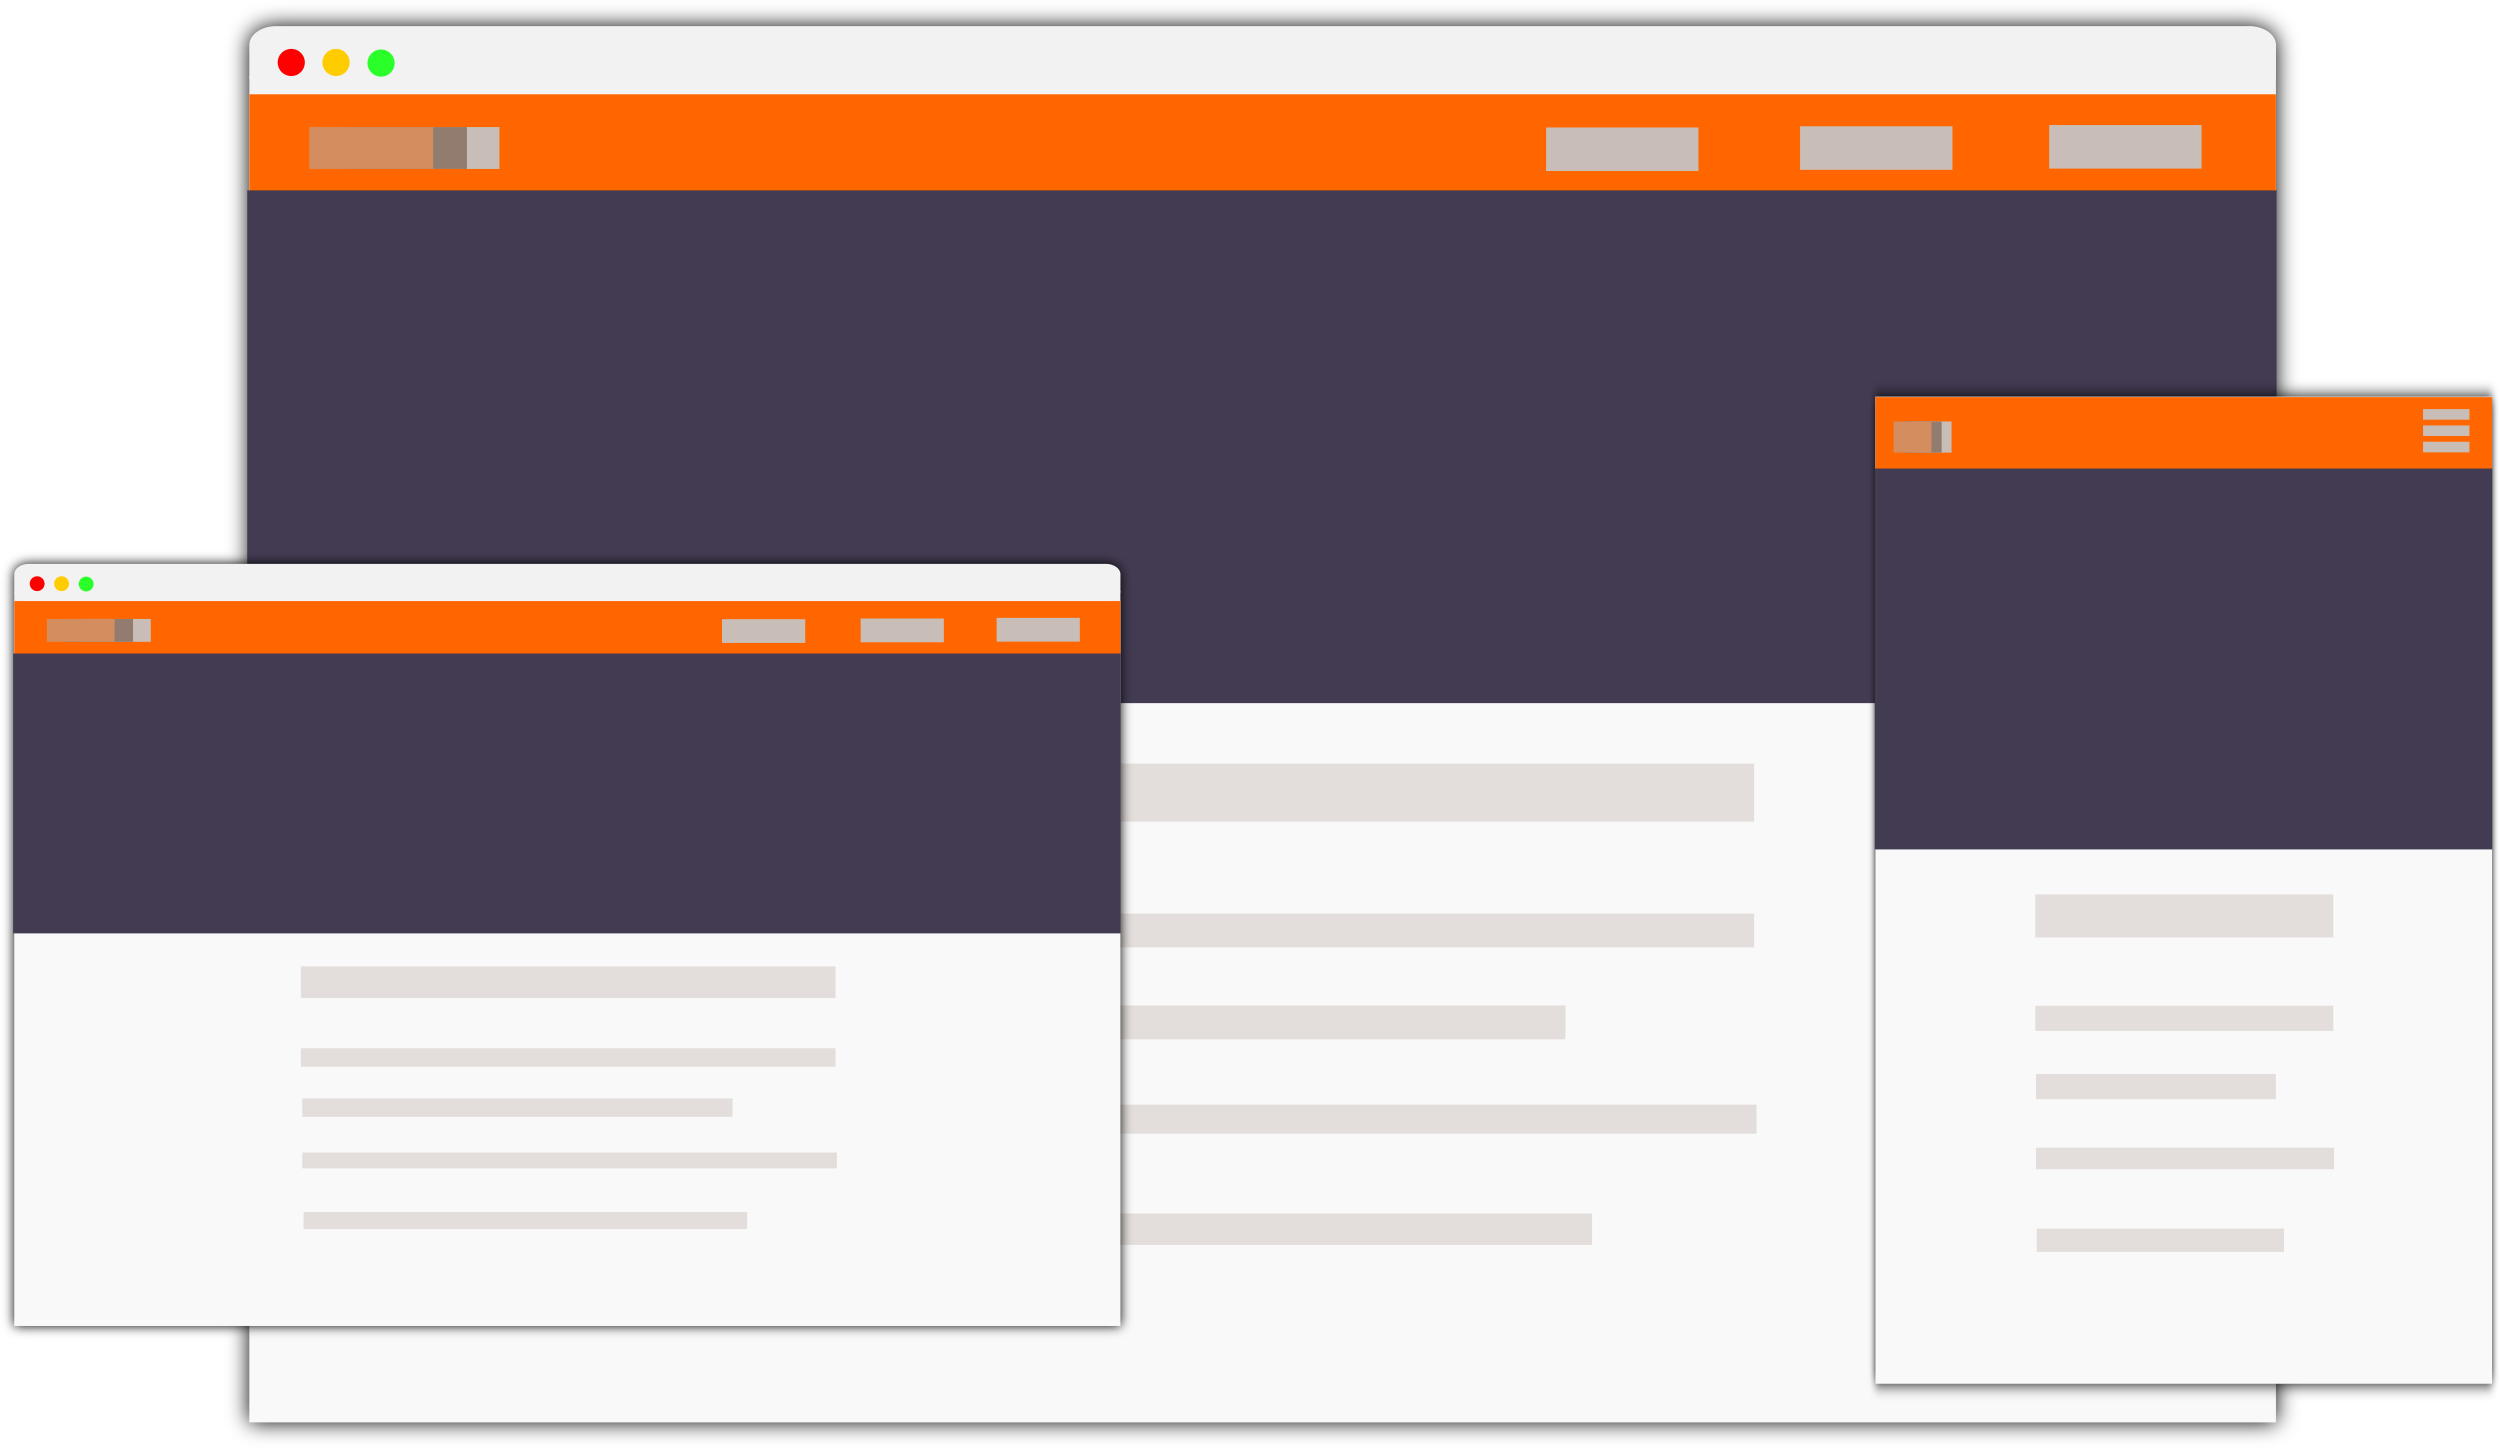
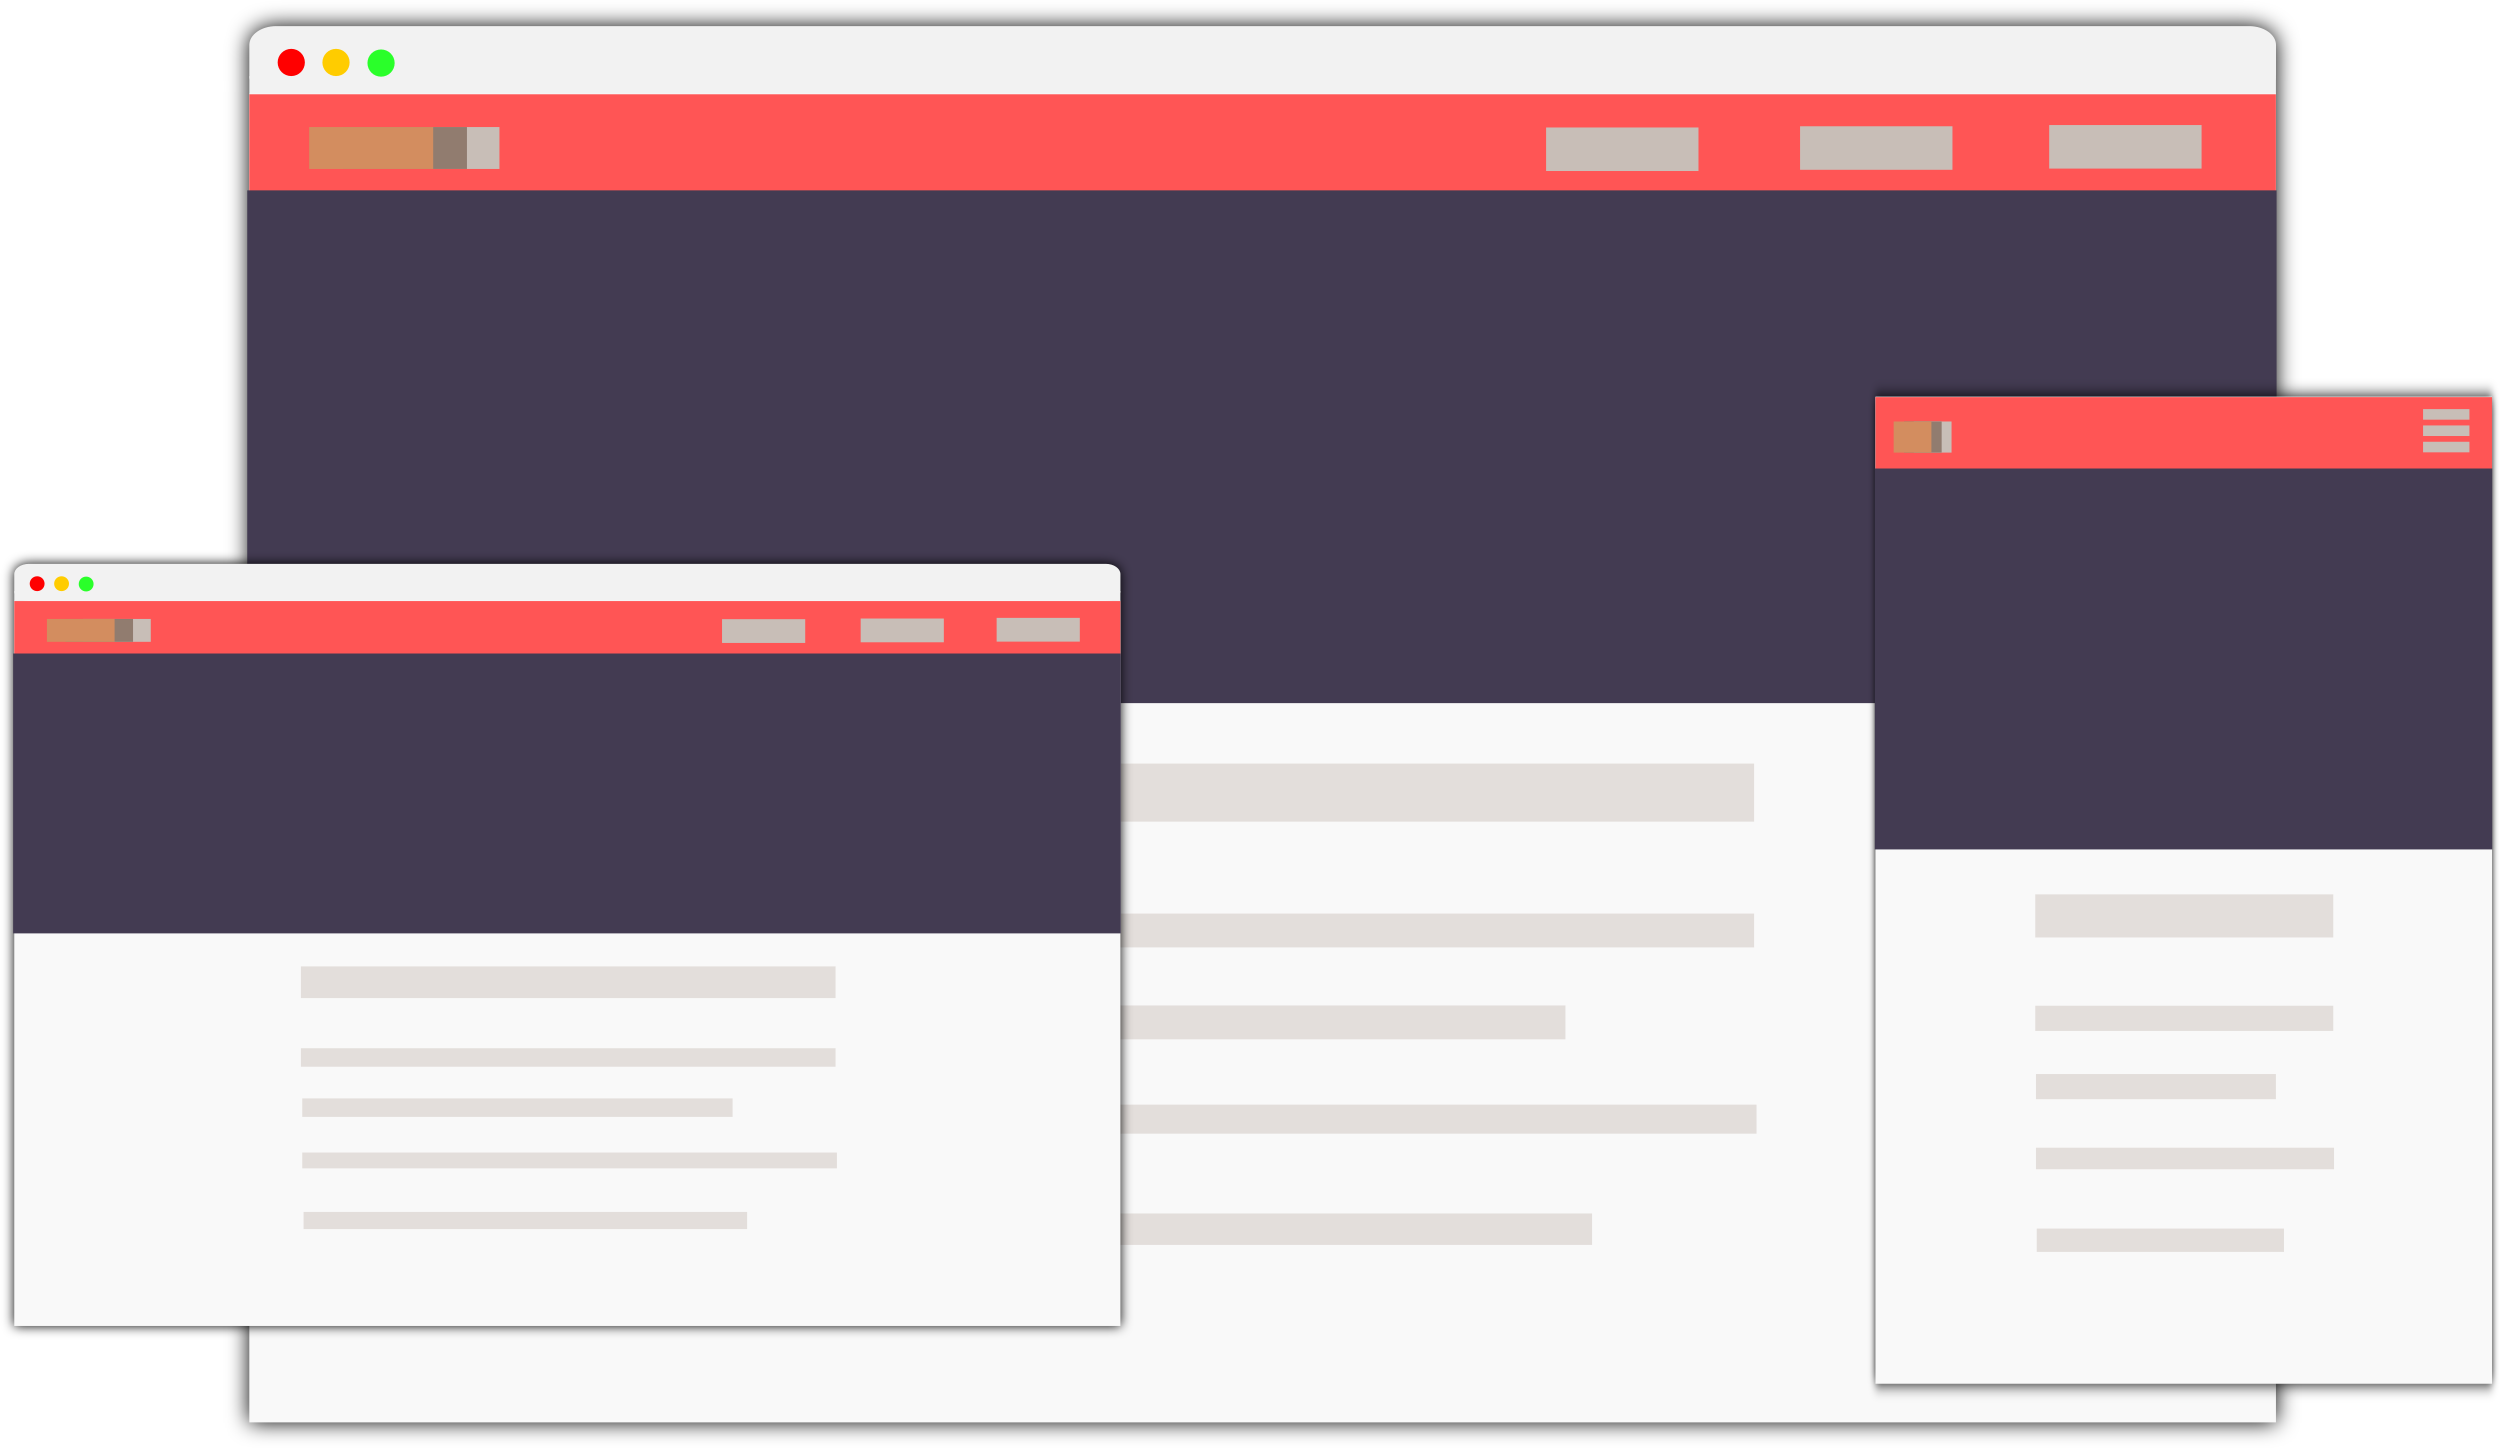
<svg xmlns="http://www.w3.org/2000/svg" width="1033.606" height="598.867" id="svg4144" version="1.1">
  <defs id="defs4146">
-     <filter id="filter4795" color-interpolation-filters="sRGB">
-       <feGaussianBlur stdDeviation="8.995" id="feGaussianBlur4797" />
-     </filter>
-     <filter id="filter4815" color-interpolation-filters="sRGB">
-       <feGaussianBlur stdDeviation="5.997" id="feGaussianBlur4817" />
-     </filter>
-     <filter id="filter4835" color-interpolation-filters="sRGB">
-       <feGaussianBlur stdDeviation="4.613" id="feGaussianBlur4837" />
-     </filter>
    <filter id="filter4923" color-interpolation-filters="sRGB">
      <feGaussianBlur stdDeviation="4.497" id="feGaussianBlur4925" />
-     </filter>
-     <filter id="filter4957" color-interpolation-filters="sRGB">
-       <feGaussianBlur stdDeviation="9.942" id="feGaussianBlur4959" />
    </filter>
  </defs>
  <g id="layer1" transform="translate(-8.644694,-363.1726)">
    <g id="g5404">
      <g transform="translate(26.87006,-8.485281)" id="g5062">
        <g id="g4979" transform="translate(7.071068,49.49747)">
          <g style="fill:#000000;filter:url(#filter4923)" id="g4271">
            <g style="fill:#000000" transform="matrix(1,0,0,0.7011837,0,99.4922)" id="g4273">
              <rect style="fill:#000000;fill-opacity:1;stroke:none" id="rect4275" width="837.922" height="40.158" x="77.782" y="332.954" ry="11.129" />
              <rect style="fill:#000000;fill-opacity:1;stroke:none" id="rect4277" width="837.877" height="10.56" x="77.795" y="362.481" ry="0" />
            </g>
            <path transform="translate(6.625,335.1427)" d="m 94.125,12.844 c 0,3.107 -2.518,5.625 -5.625,5.625 -3.107,0 -5.625,-2.518 -5.625,-5.625 0,-3.107 2.518,-5.625 5.625,-5.625 3.107,0 5.625,2.518 5.625,5.625 z" id="path4279" style="fill:#000000;fill-opacity:1;stroke:none" />
            <path style="fill:#000000;fill-opacity:1;stroke:none" id="path4281" d="m 94.125,12.844 c 0,3.107 -2.518,5.625 -5.625,5.625 -3.107,0 -5.625,-2.518 -5.625,-5.625 0,-3.107 2.518,-5.625 5.625,-5.625 3.107,0 5.625,2.518 5.625,5.625 z" transform="translate(25.125,335.1427)" />
            <path transform="translate(43.75,335.3927)" d="m 94.125,12.844 c 0,3.107 -2.518,5.625 -5.625,5.625 -3.107,0 -5.625,-2.518 -5.625,-5.625 0,-3.107 2.518,-5.625 5.625,-5.625 3.107,0 5.625,2.518 5.625,5.625 z" id="path4283" style="fill:#000000;fill-opacity:1;stroke:none" />
            <rect ry="0" y="360.871" x="77.782" height="549.363" width="837.895" id="rect4285" style="fill:#000000;fill-opacity:1;stroke:none" />
          </g>
          <g id="g4230">
            <g id="g4167" transform="matrix(1,0,0,0.7011837,0,99.4922)">
              <rect ry="11.129" y="332.954" x="77.782" height="40.158" width="837.922" id="rect4161" style="fill:#f2f2f2;fill-opacity:1;stroke:none" />
              <rect ry="0" y="362.481" x="77.795" height="10.56" width="837.877" id="rect4163" style="fill:#f2f2f2;fill-opacity:1;stroke:none" />
            </g>
            <path style="fill:#ff0000;fill-opacity:1;stroke:none" id="path4171" d="m 94.125,12.844 c 0,3.107 -2.518,5.625 -5.625,5.625 -3.107,0 -5.625,-2.518 -5.625,-5.625 0,-3.107 2.518,-5.625 5.625,-5.625 3.107,0 5.625,2.518 5.625,5.625 z" transform="translate(6.625,335.1427)" />
            <path transform="translate(25.125,335.1427)" d="m 94.125,12.844 c 0,3.107 -2.518,5.625 -5.625,5.625 -3.107,0 -5.625,-2.518 -5.625,-5.625 0,-3.107 2.518,-5.625 5.625,-5.625 3.107,0 5.625,2.518 5.625,5.625 z" id="path4173" style="fill:#ffcc00;fill-opacity:1;stroke:none" />
            <path style="fill:#2aff2a;fill-opacity:1;stroke:none" id="path4187" d="m 94.125,12.844 c 0,3.107 -2.518,5.625 -5.625,5.625 -3.107,0 -5.625,-2.518 -5.625,-5.625 0,-3.107 2.518,-5.625 5.625,-5.625 3.107,0 5.625,2.518 5.625,5.625 z" transform="translate(43.75,335.3927)" />
            <rect style="fill:#f9f9f9;fill-opacity:1;stroke:none" id="rect4191" width="837.895" height="549.363" x="77.782" y="360.871" ry="0" />
          </g>
        </g>
-         <rect style="fill:#ff6600;fill-opacity:1;stroke:none" id="rect4997" width="837.86" height="41.423" x="84.861" y="410.636" />
+         <rect style="fill:#ff5555;fill-opacity:1;stroke:none" id="rect4997" width="837.86" height="41.423" x="84.861" y="410.636" />
        <g id="g5005">
          <rect y="424.186" x="137.002" height="17.324" width="51.265" id="rect5003" style="fill:#c8beb7;fill-opacity:1;stroke:none" />
          <rect style="fill:#917c6f;fill-opacity:1;stroke:none" id="rect5001" width="51.265" height="17.324" x="123.567" y="424.186" />
          <rect y="424.186" x="109.602" height="17.324" width="51.265" id="rect4999" style="fill:#d38d5f;fill-opacity:1;stroke:none" />
        </g>
        <rect style="fill:#c8beb7;fill-opacity:1;stroke:none" id="rect5010" width="63" height="18" x="829" y="423.362" />
        <rect y="423.862" x="726" height="18" width="63" id="rect5012" style="fill:#c8beb7;fill-opacity:1;stroke:none" />
        <rect style="fill:#c8beb7;fill-opacity:1;stroke:none" id="rect5014" width="63" height="18" x="621" y="424.362" />
        <rect style="fill:#433b52;fill-opacity:1;stroke:none" id="rect5016" width="839" height="212" x="84" y="450.362" />
        <rect style="fill:#e3dedb;fill-opacity:1;stroke:none" id="rect5018" width="405" height="24" x="302" y="687.362" />
        <rect y="749.362" x="302" height="14" width="405" id="rect5020" style="fill:#e3dedb;fill-opacity:1;stroke:none" />
        <rect style="fill:#e3dedb;fill-opacity:1;stroke:none" id="rect5022" width="326" height="14" x="303" y="787.362" />
        <rect y="828.362" x="303" height="12" width="405" id="rect5024" style="fill:#e3dedb;fill-opacity:1;stroke:none" />
        <rect style="fill:#e3dedb;fill-opacity:1;stroke:none" id="rect5026" width="336" height="13" x="304" y="873.362" />
      </g>
      <g transform="matrix(0.5458092,0,0,0.5458092,-31.77734,387.5488)" id="g5095">
        <g transform="translate(7.071068,49.49747)" id="g5097">
          <g id="g5099" style="fill:#000000;filter:url(#filter4923)">
            <g id="g5101" transform="matrix(1,0,0,0.7011837,0,99.4922)" style="fill:#000000">
              <rect ry="11.129" y="332.954" x="77.782" height="40.158" width="837.922" id="rect5103" style="fill:#000000;fill-opacity:1;stroke:none" />
              <rect ry="0" y="362.481" x="77.795" height="10.56" width="837.877" id="rect5105" style="fill:#000000;fill-opacity:1;stroke:none" />
            </g>
            <path style="fill:#000000;fill-opacity:1;stroke:none" id="path5107" d="m 94.125,12.844 c 0,3.107 -2.518,5.625 -5.625,5.625 -3.107,0 -5.625,-2.518 -5.625,-5.625 0,-3.107 2.518,-5.625 5.625,-5.625 3.107,0 5.625,2.518 5.625,5.625 z" transform="translate(6.625,335.1427)" />
            <path transform="translate(25.125,335.1427)" d="m 94.125,12.844 c 0,3.107 -2.518,5.625 -5.625,5.625 -3.107,0 -5.625,-2.518 -5.625,-5.625 0,-3.107 2.518,-5.625 5.625,-5.625 3.107,0 5.625,2.518 5.625,5.625 z" id="path5109" style="fill:#000000;fill-opacity:1;stroke:none" />
            <path style="fill:#000000;fill-opacity:1;stroke:none" id="path5111" d="m 94.125,12.844 c 0,3.107 -2.518,5.625 -5.625,5.625 -3.107,0 -5.625,-2.518 -5.625,-5.625 0,-3.107 2.518,-5.625 5.625,-5.625 3.107,0 5.625,2.518 5.625,5.625 z" transform="translate(43.75,335.3927)" />
            <rect style="fill:#000000;fill-opacity:1;stroke:none" id="rect5113" width="837.895" height="549.363" x="77.782" y="360.871" ry="0" />
          </g>
          <g id="g5115">
            <g transform="matrix(1,0,0,0.7011837,0,99.4922)" id="g5117">
              <rect style="fill:#f2f2f2;fill-opacity:1;stroke:none" id="rect5119" width="837.922" height="40.158" x="77.782" y="332.954" ry="11.129" />
              <rect style="fill:#f2f2f2;fill-opacity:1;stroke:none" id="rect5121" width="837.877" height="10.56" x="77.795" y="362.481" ry="0" />
            </g>
            <path transform="translate(6.625,335.1427)" d="m 94.125,12.844 c 0,3.107 -2.518,5.625 -5.625,5.625 -3.107,0 -5.625,-2.518 -5.625,-5.625 0,-3.107 2.518,-5.625 5.625,-5.625 3.107,0 5.625,2.518 5.625,5.625 z" id="path5123" style="fill:#ff0000;fill-opacity:1;stroke:none" />
            <path style="fill:#ffcc00;fill-opacity:1;stroke:none" id="path5125" d="m 94.125,12.844 c 0,3.107 -2.518,5.625 -5.625,5.625 -3.107,0 -5.625,-2.518 -5.625,-5.625 0,-3.107 2.518,-5.625 5.625,-5.625 3.107,0 5.625,2.518 5.625,5.625 z" transform="translate(25.125,335.1427)" />
            <path transform="translate(43.75,335.3927)" d="m 94.125,12.844 c 0,3.107 -2.518,5.625 -5.625,5.625 -3.107,0 -5.625,-2.518 -5.625,-5.625 0,-3.107 2.518,-5.625 5.625,-5.625 3.107,0 5.625,2.518 5.625,5.625 z" id="path5127" style="fill:#2aff2a;fill-opacity:1;stroke:none" />
            <rect ry="0" y="360.871" x="77.782" height="549.363" width="837.895" id="rect5129" style="fill:#f9f9f9;fill-opacity:1;stroke:none" />
          </g>
        </g>
-         <rect y="410.636" x="84.861" height="41.423" width="837.86" id="rect5131" style="fill:#ff6600;fill-opacity:1;stroke:none" />
+         <rect y="410.636" x="84.861" height="41.423" width="837.86" id="rect5131" style="fill:#ff5555;fill-opacity:1;stroke:none" />
        <g id="g5133">
          <rect style="fill:#c8beb7;fill-opacity:1;stroke:none" id="rect5135" width="51.265" height="17.324" x="137.002" y="424.186" />
          <rect y="424.186" x="123.567" height="17.324" width="51.265" id="rect5137" style="fill:#917c6f;fill-opacity:1;stroke:none" />
          <rect style="fill:#d38d5f;fill-opacity:1;stroke:none" id="rect5139" width="51.265" height="17.324" x="109.602" y="424.186" />
        </g>
        <rect y="423.362" x="829" height="18" width="63" id="rect5141" style="fill:#c8beb7;fill-opacity:1;stroke:none" />
        <rect style="fill:#c8beb7;fill-opacity:1;stroke:none" id="rect5143" width="63" height="18" x="726" y="423.862" />
        <rect y="424.362" x="621" height="18" width="63" id="rect5145" style="fill:#c8beb7;fill-opacity:1;stroke:none" />
        <rect y="450.362" x="84" height="212" width="839" id="rect5147" style="fill:#433b52;fill-opacity:1;stroke:none" />
        <rect y="687.362" x="302" height="24" width="405" id="rect5149" style="fill:#e3dedb;fill-opacity:1;stroke:none" />
        <rect style="fill:#e3dedb;fill-opacity:1;stroke:none" id="rect5151" width="405" height="14" x="302" y="749.362" />
        <rect y="787.362" x="303" height="14" width="326" id="rect5153" style="fill:#e3dedb;fill-opacity:1;stroke:none" />
        <rect style="fill:#e3dedb;fill-opacity:1;stroke:none" id="rect5155" width="405" height="12" x="303" y="828.362" />
        <rect y="873.362" x="304" height="13" width="336" id="rect5157" style="fill:#e3dedb;fill-opacity:1;stroke:none" />
      </g>
      <g transform="matrix(0.3042543,0,0,0.7428766,758.2167,222.3107)" id="g5159">
        <g transform="translate(7.071068,49.49747)" id="g5161">
          <g id="g5163" style="fill:#000000;filter:url(#filter4923)">
            <g id="g5165" transform="matrix(1,0,0,0.7011837,0,99.4922)" style="fill:#000000" />
            <path id="rect5177" d="m 77.782,360.871 837.895,0 0,549.363 -837.895,0 z" style="fill:#000000;fill-opacity:1;stroke:none" />
          </g>
          <g id="g5179">
            <g transform="matrix(1,0,0,0.7011837,0,99.4922)" id="g5181" />
            <path id="rect5193" d="m 77.782,360.871 837.895,0 0,549.363 -837.895,0 z" style="fill:#f9f9f9;fill-opacity:1;stroke:none" />
          </g>
        </g>
-         <path id="rect5195" d="m 84.861,410.636 837.86,0 0,41.423 -837.86,0 z" style="fill:#ff6600;fill-opacity:1;stroke:none" />
+         <path id="rect5195" d="m 84.861,410.636 837.86,0 0,41.423 -837.86,0 z" style="fill:#ff5555;fill-opacity:1;stroke:none" />
        <g id="g5197">
          <path id="rect5199" d="m 137.002,424.186 51.265,0 0,17.324 -51.265,0 z" style="fill:#c8beb7;fill-opacity:1;stroke:none" />
          <path id="rect5201" d="m 123.567,424.186 51.265,0 0,17.324 -51.265,0 z" style="fill:#917c6f;fill-opacity:1;stroke:none" />
          <path id="rect5203" d="m 109.602,424.186 51.265,0 0,17.324 -51.265,0 z" style="fill:#d38d5f;fill-opacity:1;stroke:none" />
        </g>
        <path id="rect5205" d="m 829,435.477 63,0 0,5.885 -63,0 z" style="fill:#c8beb7;fill-opacity:1;stroke:none" />
        <path id="rect5211" d="m 84,450.362 839,0 0,212 -839,0 z" style="fill:#433b52;fill-opacity:1;stroke:none" />
        <path id="rect5213" d="m 302,687.362 405,0 0,24 -405,0 z" style="fill:#e3dedb;fill-opacity:1;stroke:none" />
        <path id="rect5215" d="m 302,749.362 405,0 0,14 -405,0 z" style="fill:#e3dedb;fill-opacity:1;stroke:none" />
        <path id="rect5217" d="m 303,787.362 326,0 0,14 -326,0 z" style="fill:#e3dedb;fill-opacity:1;stroke:none" />
        <path id="rect5219" d="m 303,828.362 405,0 0,12 -405,0 z" style="fill:#e3dedb;fill-opacity:1;stroke:none" />
        <path id="rect5221" d="m 304,873.362 336,0 0,13 -336,0 z" style="fill:#e3dedb;fill-opacity:1;stroke:none" />
        <path style="fill:#c8beb7;fill-opacity:1;stroke:none" d="m 829,426.391 63,0 0,5.885 -63,0 z" id="path5400" />
        <path id="path5402" d="m 829,417.305 63,0 0,5.885 -63,0 z" style="fill:#c8beb7;fill-opacity:1;stroke:none" />
      </g>
    </g>
  </g>
</svg>
